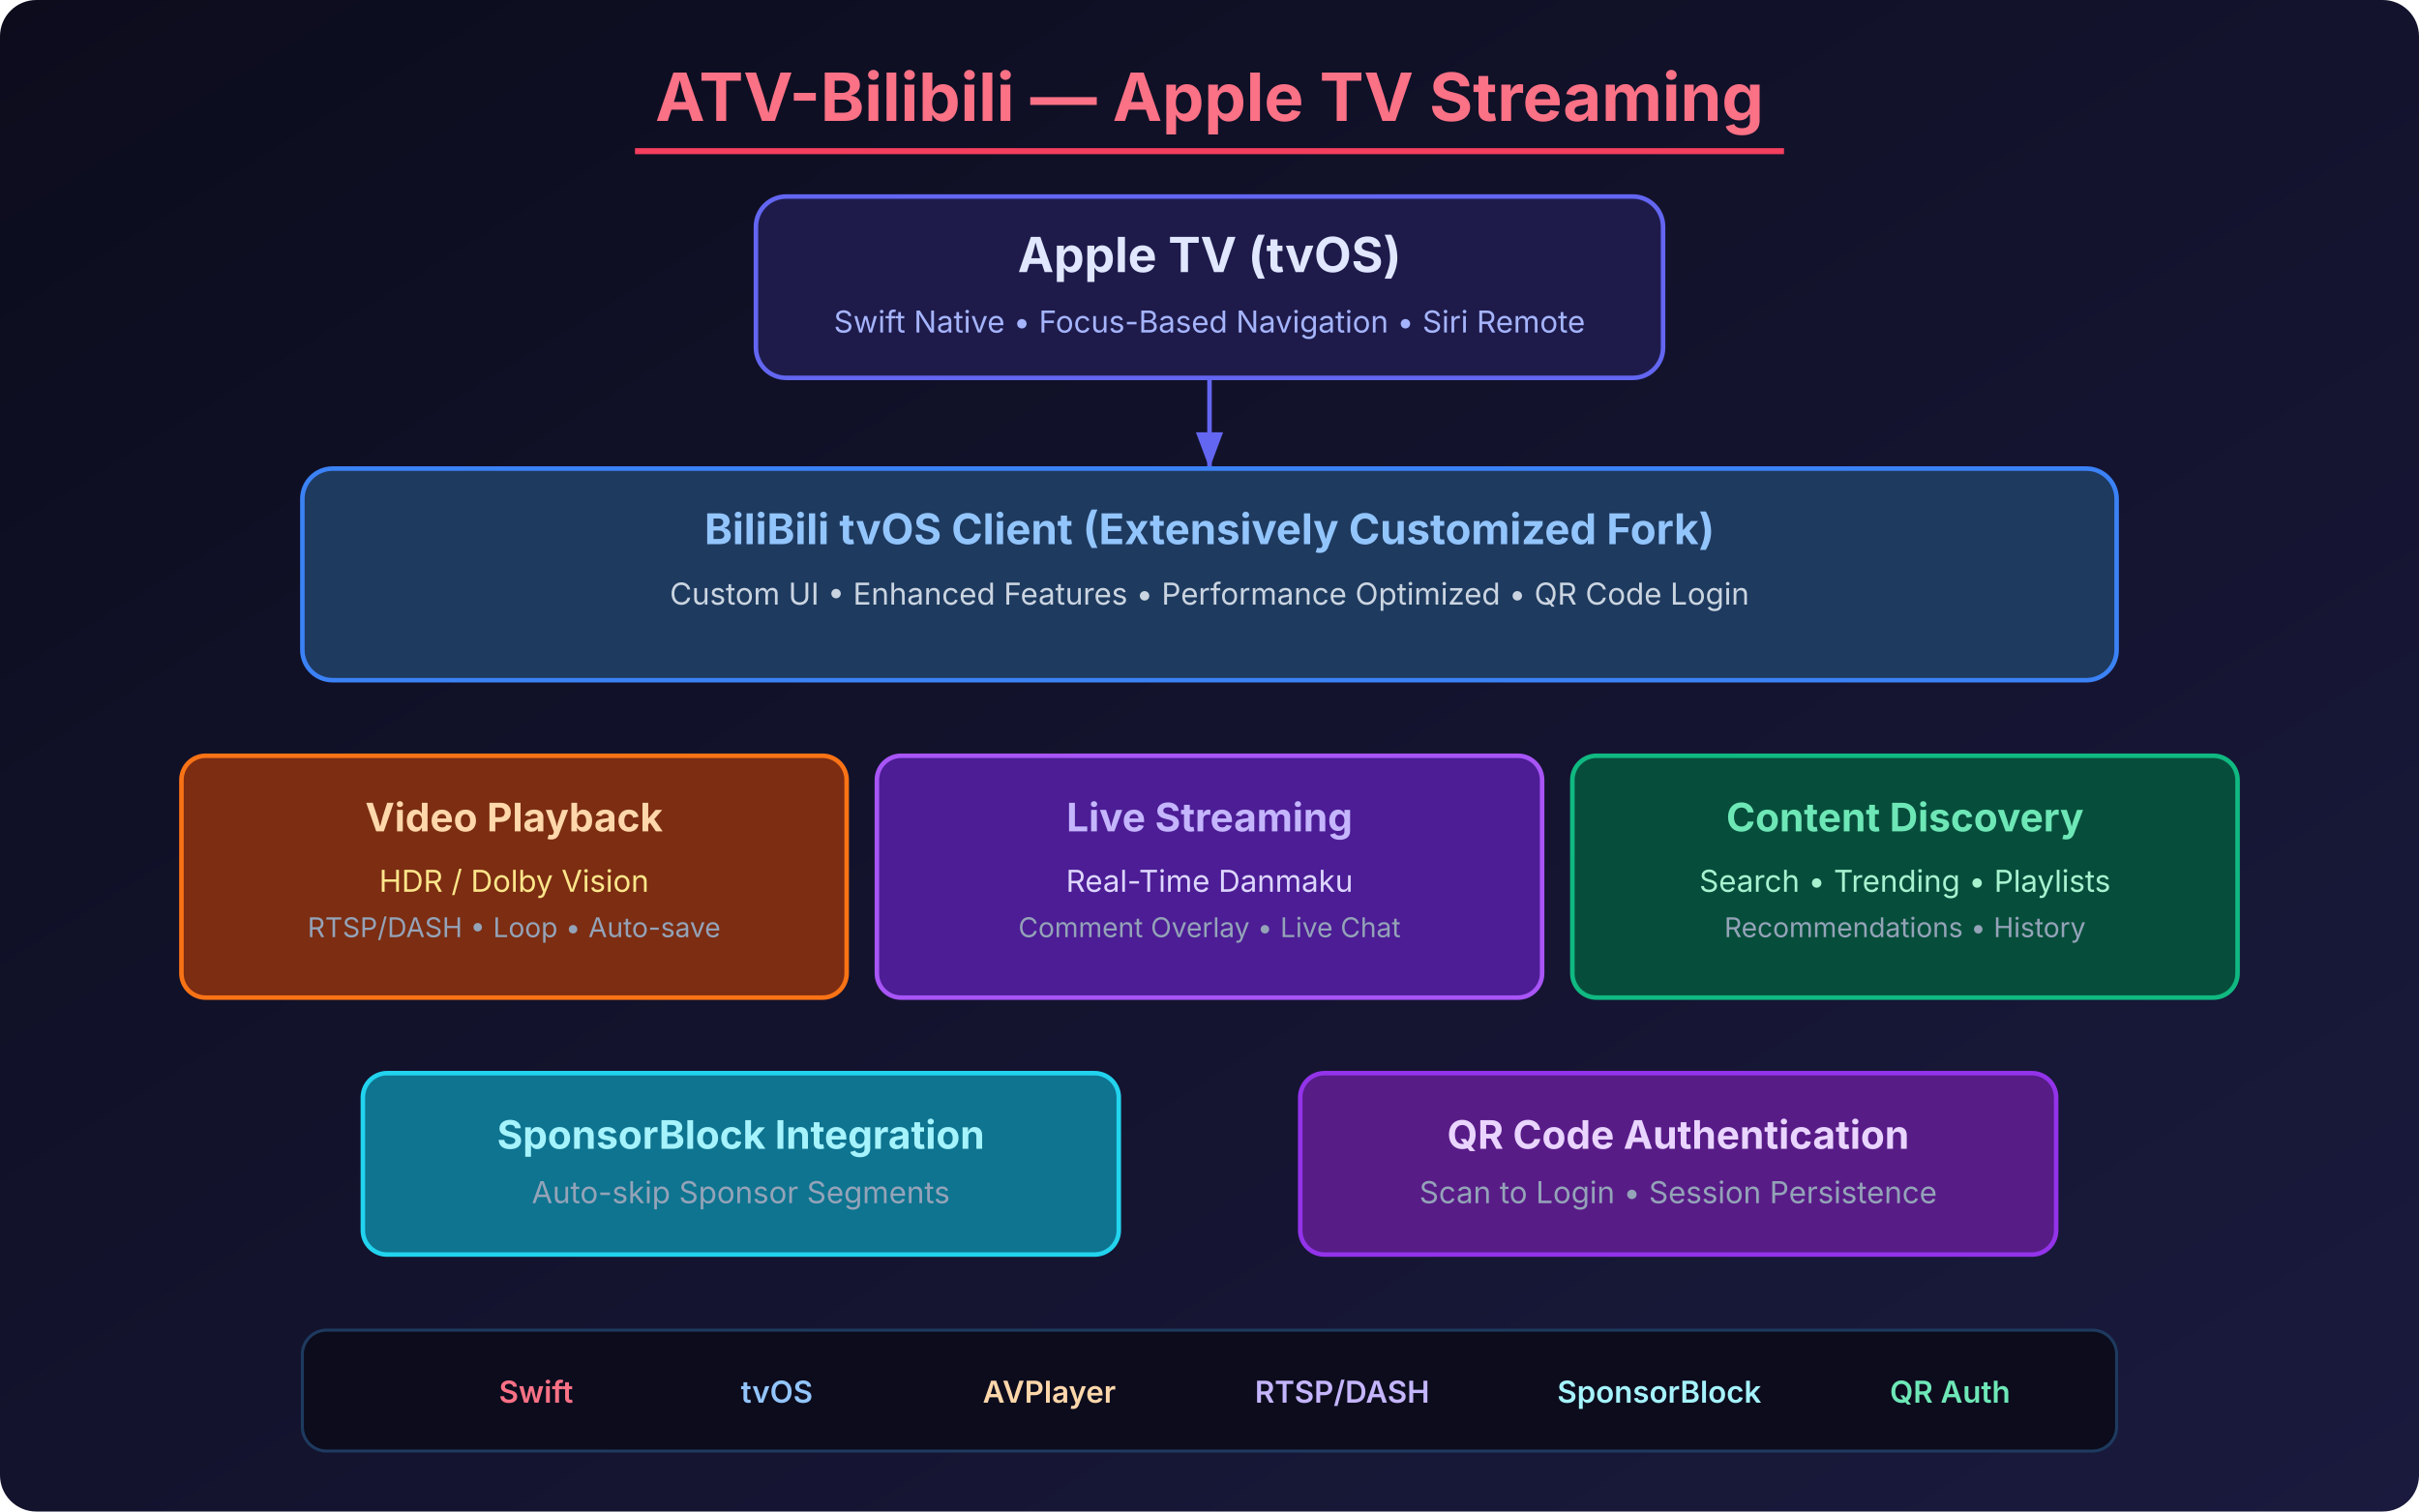
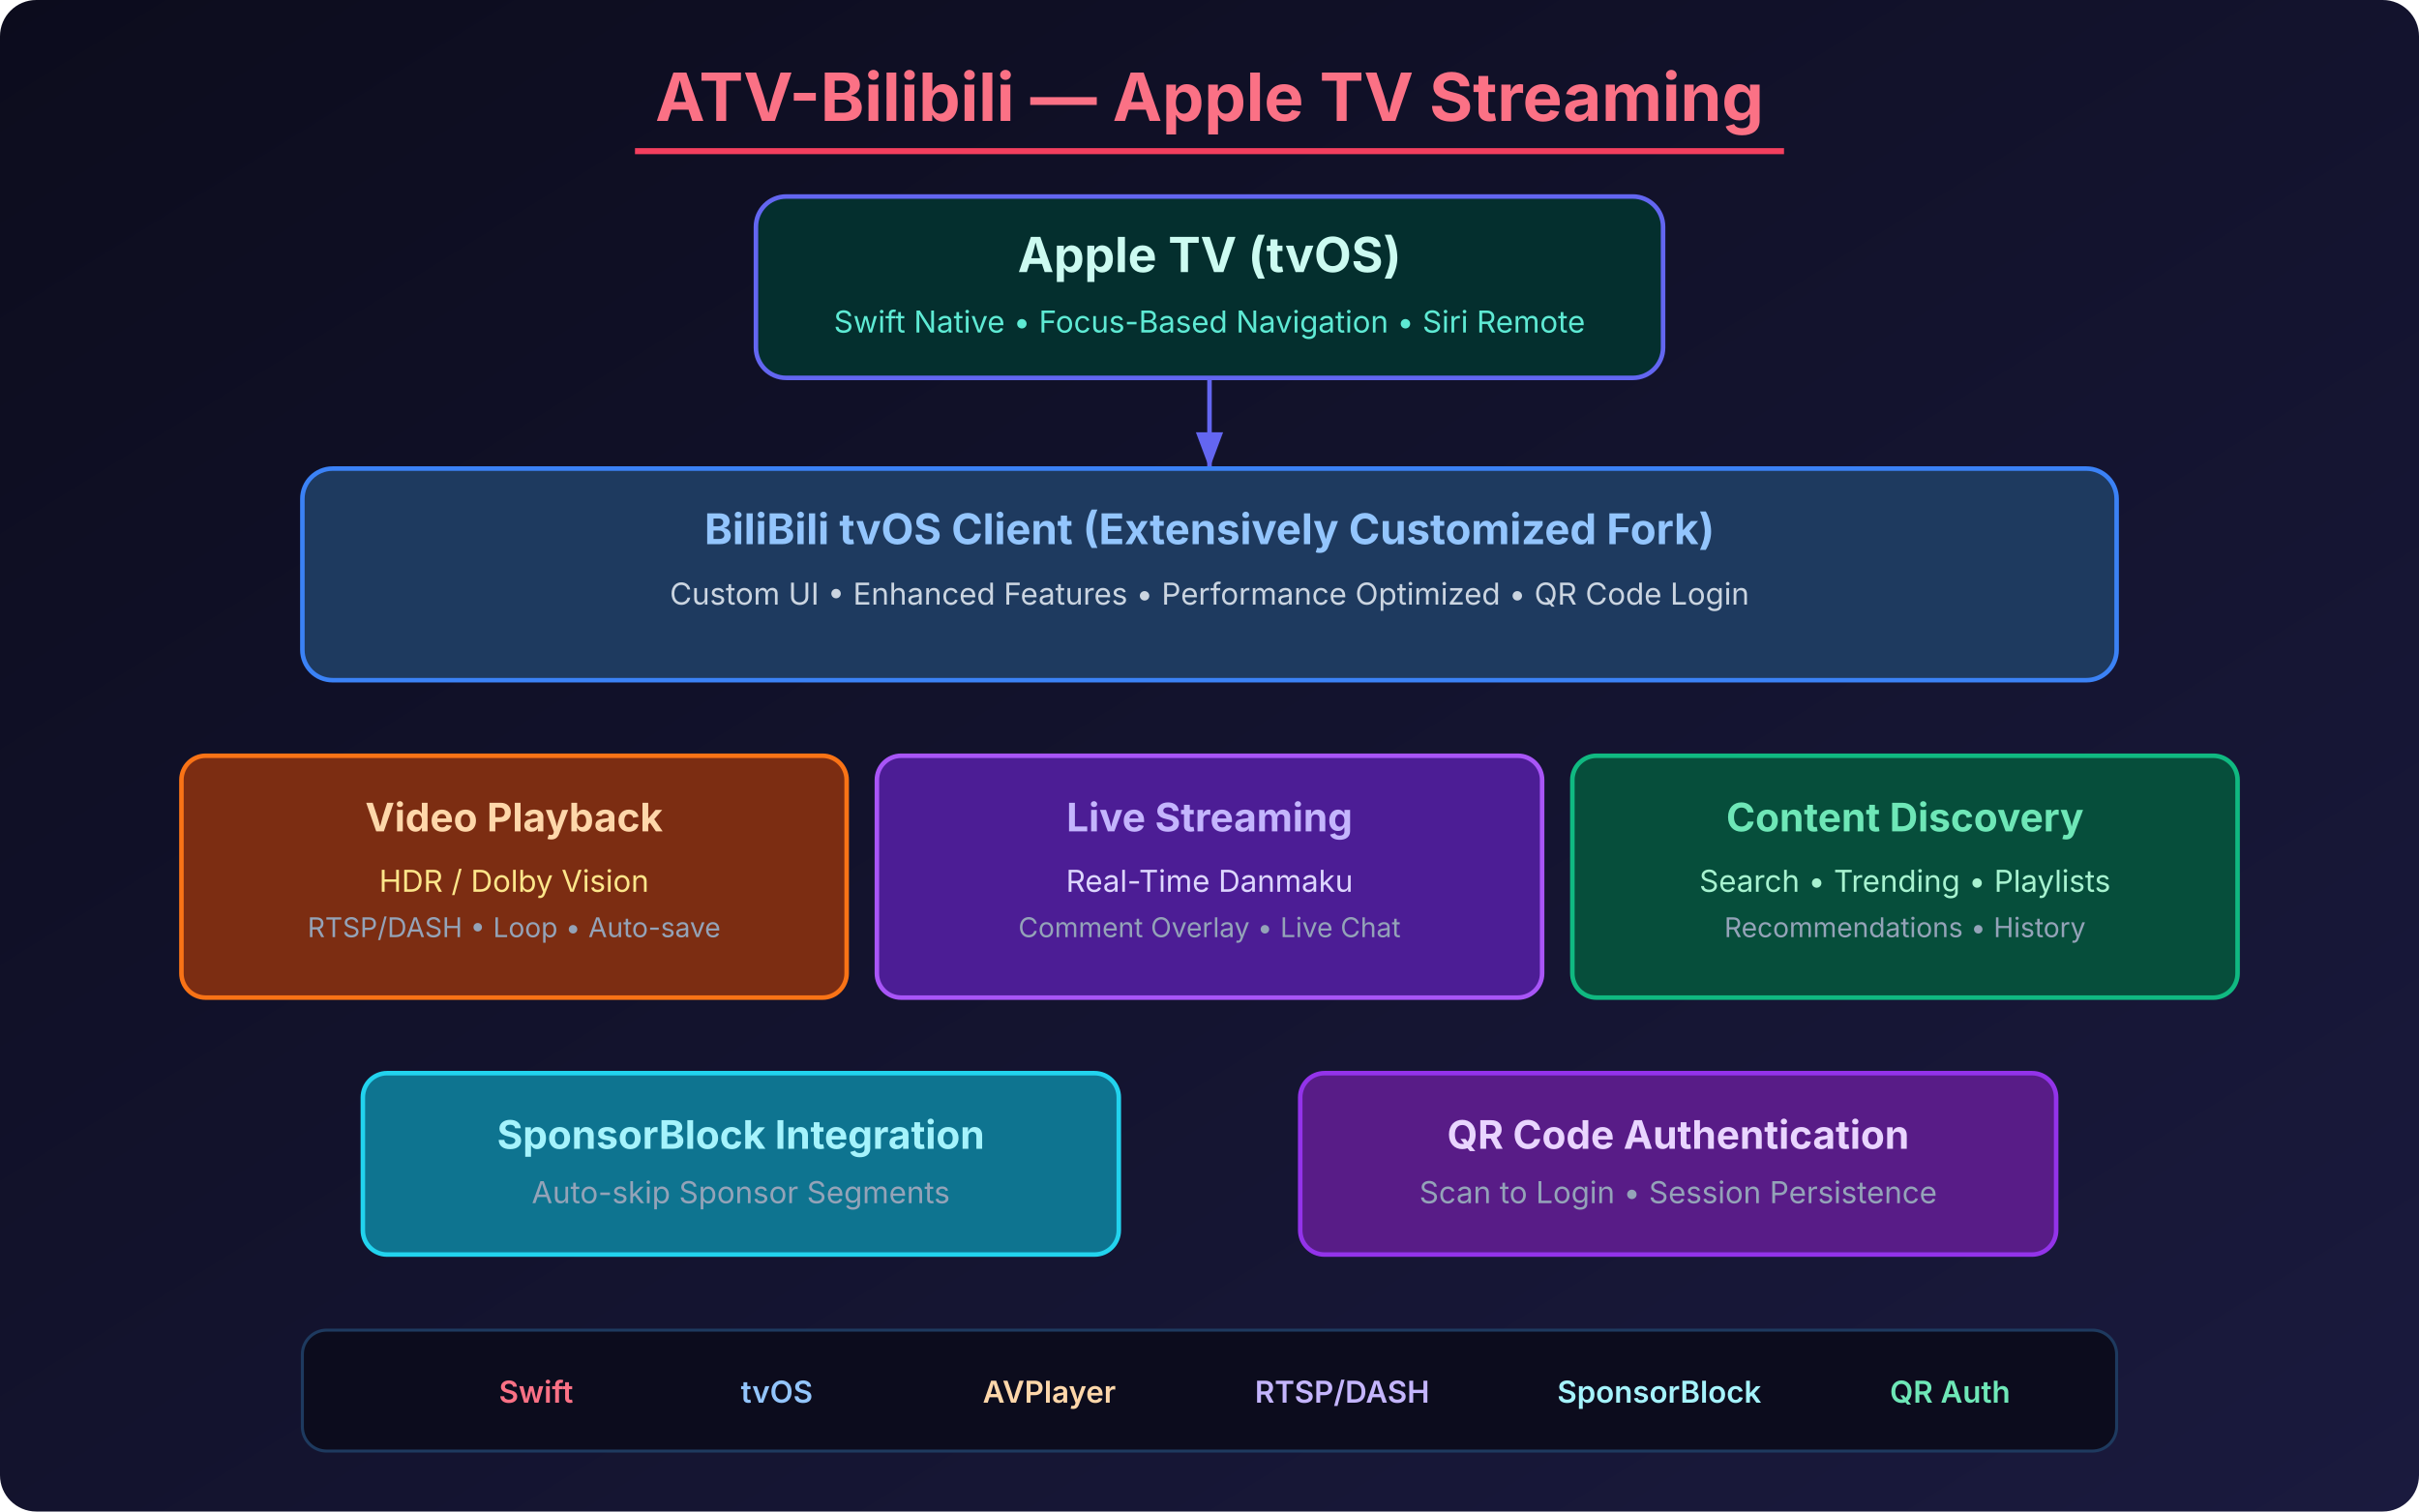
<svg xmlns="http://www.w3.org/2000/svg" viewBox="0 0 800 500" font-family="Inter, system-ui, sans-serif">
  <defs>
    <linearGradient id="bg9" x1="0%" y1="0%" x2="100%" y2="100%">
      <stop offset="0%" style="stop-color:#0c0c1d;stop-opacity:1" />
      <stop offset="100%" style="stop-color:#1a1a3e;stop-opacity:1" />
    </linearGradient>
  </defs>
  <rect width="800" height="500" fill="url(#bg9)" rx="12" />
  <text x="400" y="40" text-anchor="middle" fill="#fb7185" font-size="22" font-weight="700">ATV-Bilibili — Apple TV Streaming</text>
  <line x1="210" y1="50" x2="590" y2="50" stroke="#f43f5e" stroke-width="2" />
  <defs>
    <marker id="arr18" markerWidth="8" markerHeight="6" refX="8" refY="3" orient="auto">
      <path d="M0,0 L8,3 L0,6" fill="#f43f5e" />
    </marker>
  </defs>
-   <rect x="250" y="65" width="300" height="60" rx="10" fill="#1e1b4b" stroke="#6366f1" stroke-width="1.5" />
-   <text x="400" y="90" text-anchor="middle" fill="#e0e7ff" font-size="16" font-weight="700">Apple TV (tvOS)</text>
-   <text x="400" y="110" text-anchor="middle" fill="#a5b4fc" font-size="10">Swift Native • Focus-Based Navigation • Siri Remote</text>
+   <rect x="250" y="65" width="300" height="60" rx="10" fill="#042f2e" stroke="#6366f1" stroke-width="1.5" />
+   <text x="400" y="90" text-anchor="middle" fill="#ccfbf1" font-size="16" font-weight="700">Apple TV (tvOS)</text>
+   <text x="400" y="110" text-anchor="middle" fill="#5eead4" font-size="10">Swift Native • Focus-Based Navigation • Siri Remote</text>
  <path d="M400,125 L400,155" stroke="#6366f1" stroke-width="1.5" fill="none" marker-end="url(#arr19)" />
  <defs>
    <marker id="arr19" markerWidth="8" markerHeight="6" refX="8" refY="3" orient="auto">
      <path d="M0,0 L8,3 L0,6" fill="#6366f1" />
    </marker>
  </defs>
  <rect x="100" y="155" width="600" height="70" rx="10" fill="#1e3a5f" stroke="#3b82f6" stroke-width="1.5" />
  <text x="400" y="180" text-anchor="middle" fill="#93c5fd" font-size="14" font-weight="700">BiliBili tvOS Client (Extensively Customized Fork)</text>
  <text x="400" y="200" text-anchor="middle" fill="#cbd5e1" font-size="10">Custom UI • Enhanced Features • Performance Optimized • QR Code Login</text>
  <rect x="60" y="250" width="220" height="80" rx="8" fill="#7c2d12" stroke="#f97316" stroke-width="1.5" />
  <text x="170" y="275" text-anchor="middle" fill="#fed7aa" font-size="13" font-weight="700">Video Playback</text>
  <text x="170" y="295" text-anchor="middle" fill="#fde68a" font-size="10">HDR / Dolby Vision</text>
  <text x="170" y="310" text-anchor="middle" fill="#94a3b8" font-size="9">RTSP/DASH • Loop • Auto-save</text>
  <rect x="290" y="250" width="220" height="80" rx="8" fill="#4c1d95" stroke="#a855f7" stroke-width="1.5" />
  <text x="400" y="275" text-anchor="middle" fill="#c4b5fd" font-size="13" font-weight="700">Live Streaming</text>
  <text x="400" y="295" text-anchor="middle" fill="#ddd6fe" font-size="10">Real-Time Danmaku</text>
  <text x="400" y="310" text-anchor="middle" fill="#94a3b8" font-size="9">Comment Overlay • Live Chat</text>
  <rect x="520" y="250" width="220" height="80" rx="8" fill="#064e3b" stroke="#10b981" stroke-width="1.5" />
  <text x="630" y="275" text-anchor="middle" fill="#6ee7b7" font-size="13" font-weight="700">Content Discovery</text>
  <text x="630" y="295" text-anchor="middle" fill="#a7f3d0" font-size="10">Search • Trending • Playlists</text>
  <text x="630" y="310" text-anchor="middle" fill="#94a3b8" font-size="9">Recommendations • History</text>
  <rect x="120" y="355" width="250" height="60" rx="8" fill="#0e7490" stroke="#22d3ee" stroke-width="1.5" />
  <text x="245" y="380" text-anchor="middle" fill="#a5f3fc" font-size="13" font-weight="700">SponsorBlock Integration</text>
  <text x="245" y="398" text-anchor="middle" fill="#94a3b8" font-size="10">Auto-skip Sponsor Segments</text>
  <rect x="430" y="355" width="250" height="60" rx="8" fill="#581c87" stroke="#9333ea" stroke-width="1.5" />
  <text x="555" y="380" text-anchor="middle" fill="#e9d5ff" font-size="13" font-weight="700">QR Code Authentication</text>
  <text x="555" y="398" text-anchor="middle" fill="#94a3b8" font-size="10">Scan to Login • Session Persistence</text>
  <rect x="100" y="440" width="600" height="40" rx="8" fill="#0c0c1d" stroke="#1e3a5f" stroke-width="1" />
  <text x="165" y="464" fill="#fb7185" font-size="10" font-weight="600">Swift</text>
  <text x="245" y="464" fill="#93c5fd" font-size="10" font-weight="600">tvOS</text>
  <text x="325" y="464" fill="#fed7aa" font-size="10" font-weight="600">AVPlayer</text>
  <text x="415" y="464" fill="#c4b5fd" font-size="10" font-weight="600">RTSP/DASH</text>
  <text x="515" y="464" fill="#a5f3fc" font-size="10" font-weight="600">SponsorBlock</text>
  <text x="625" y="464" fill="#6ee7b7" font-size="10" font-weight="600">QR Auth</text>
</svg>
